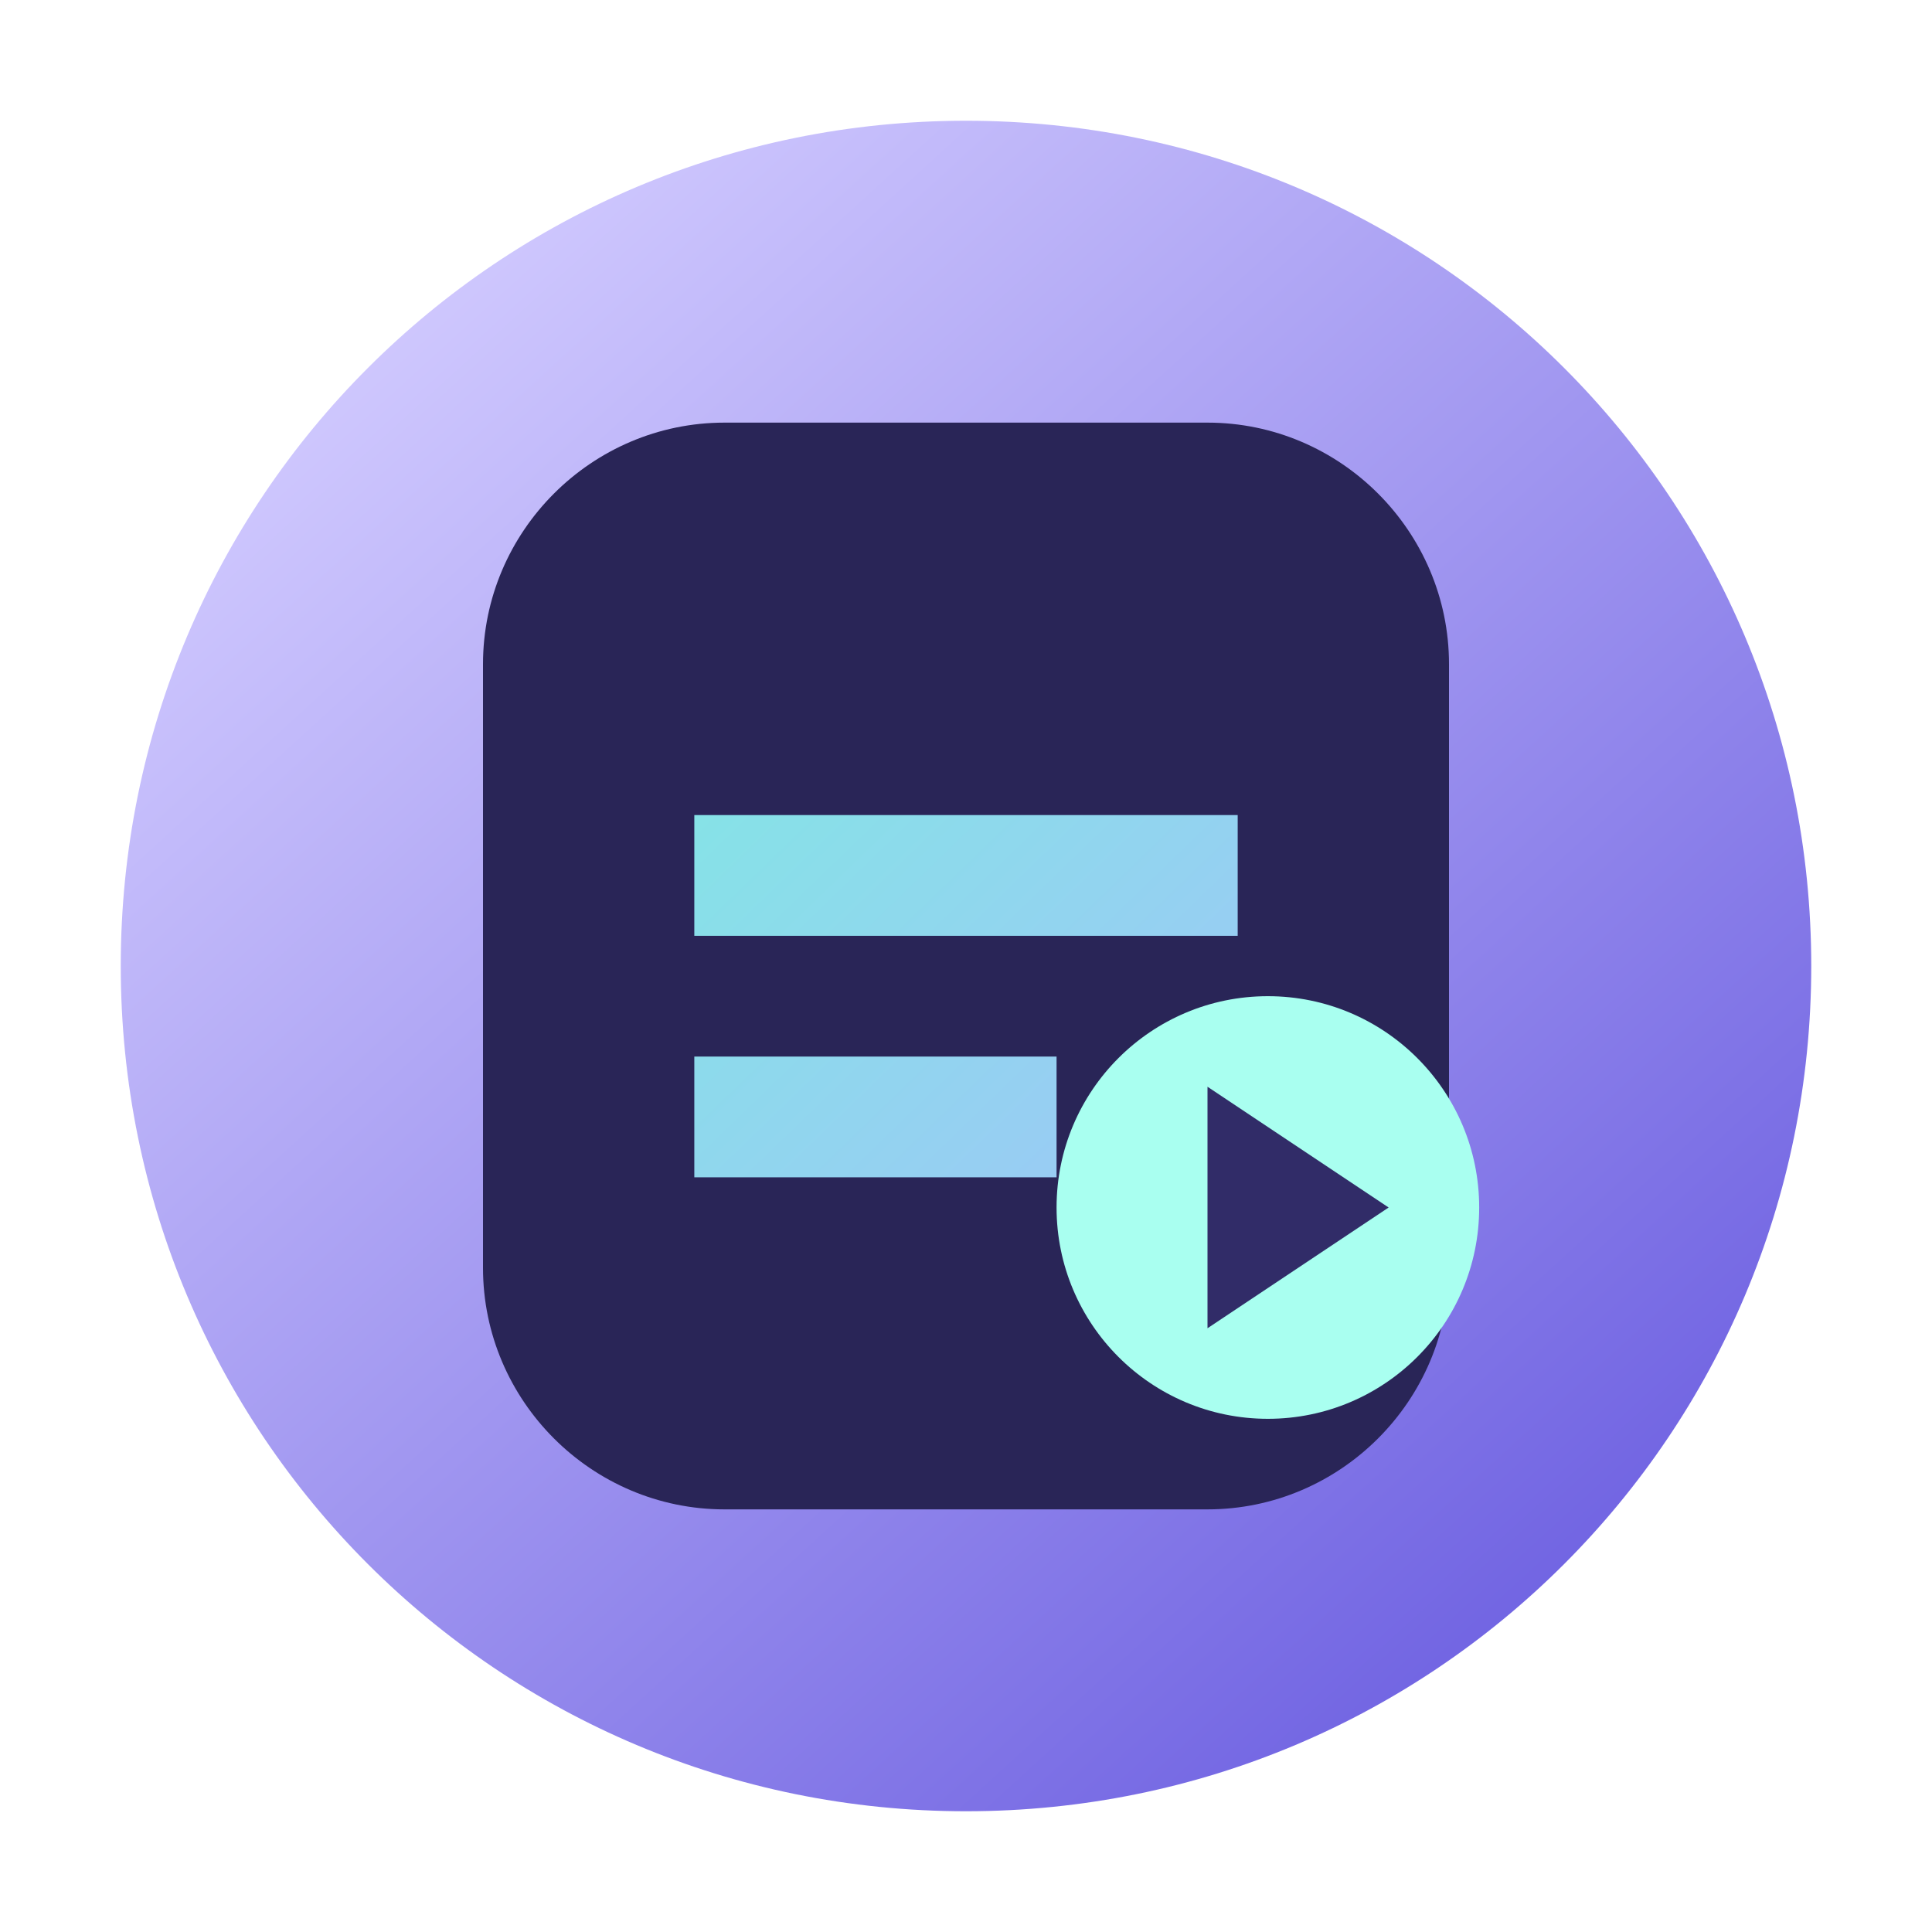
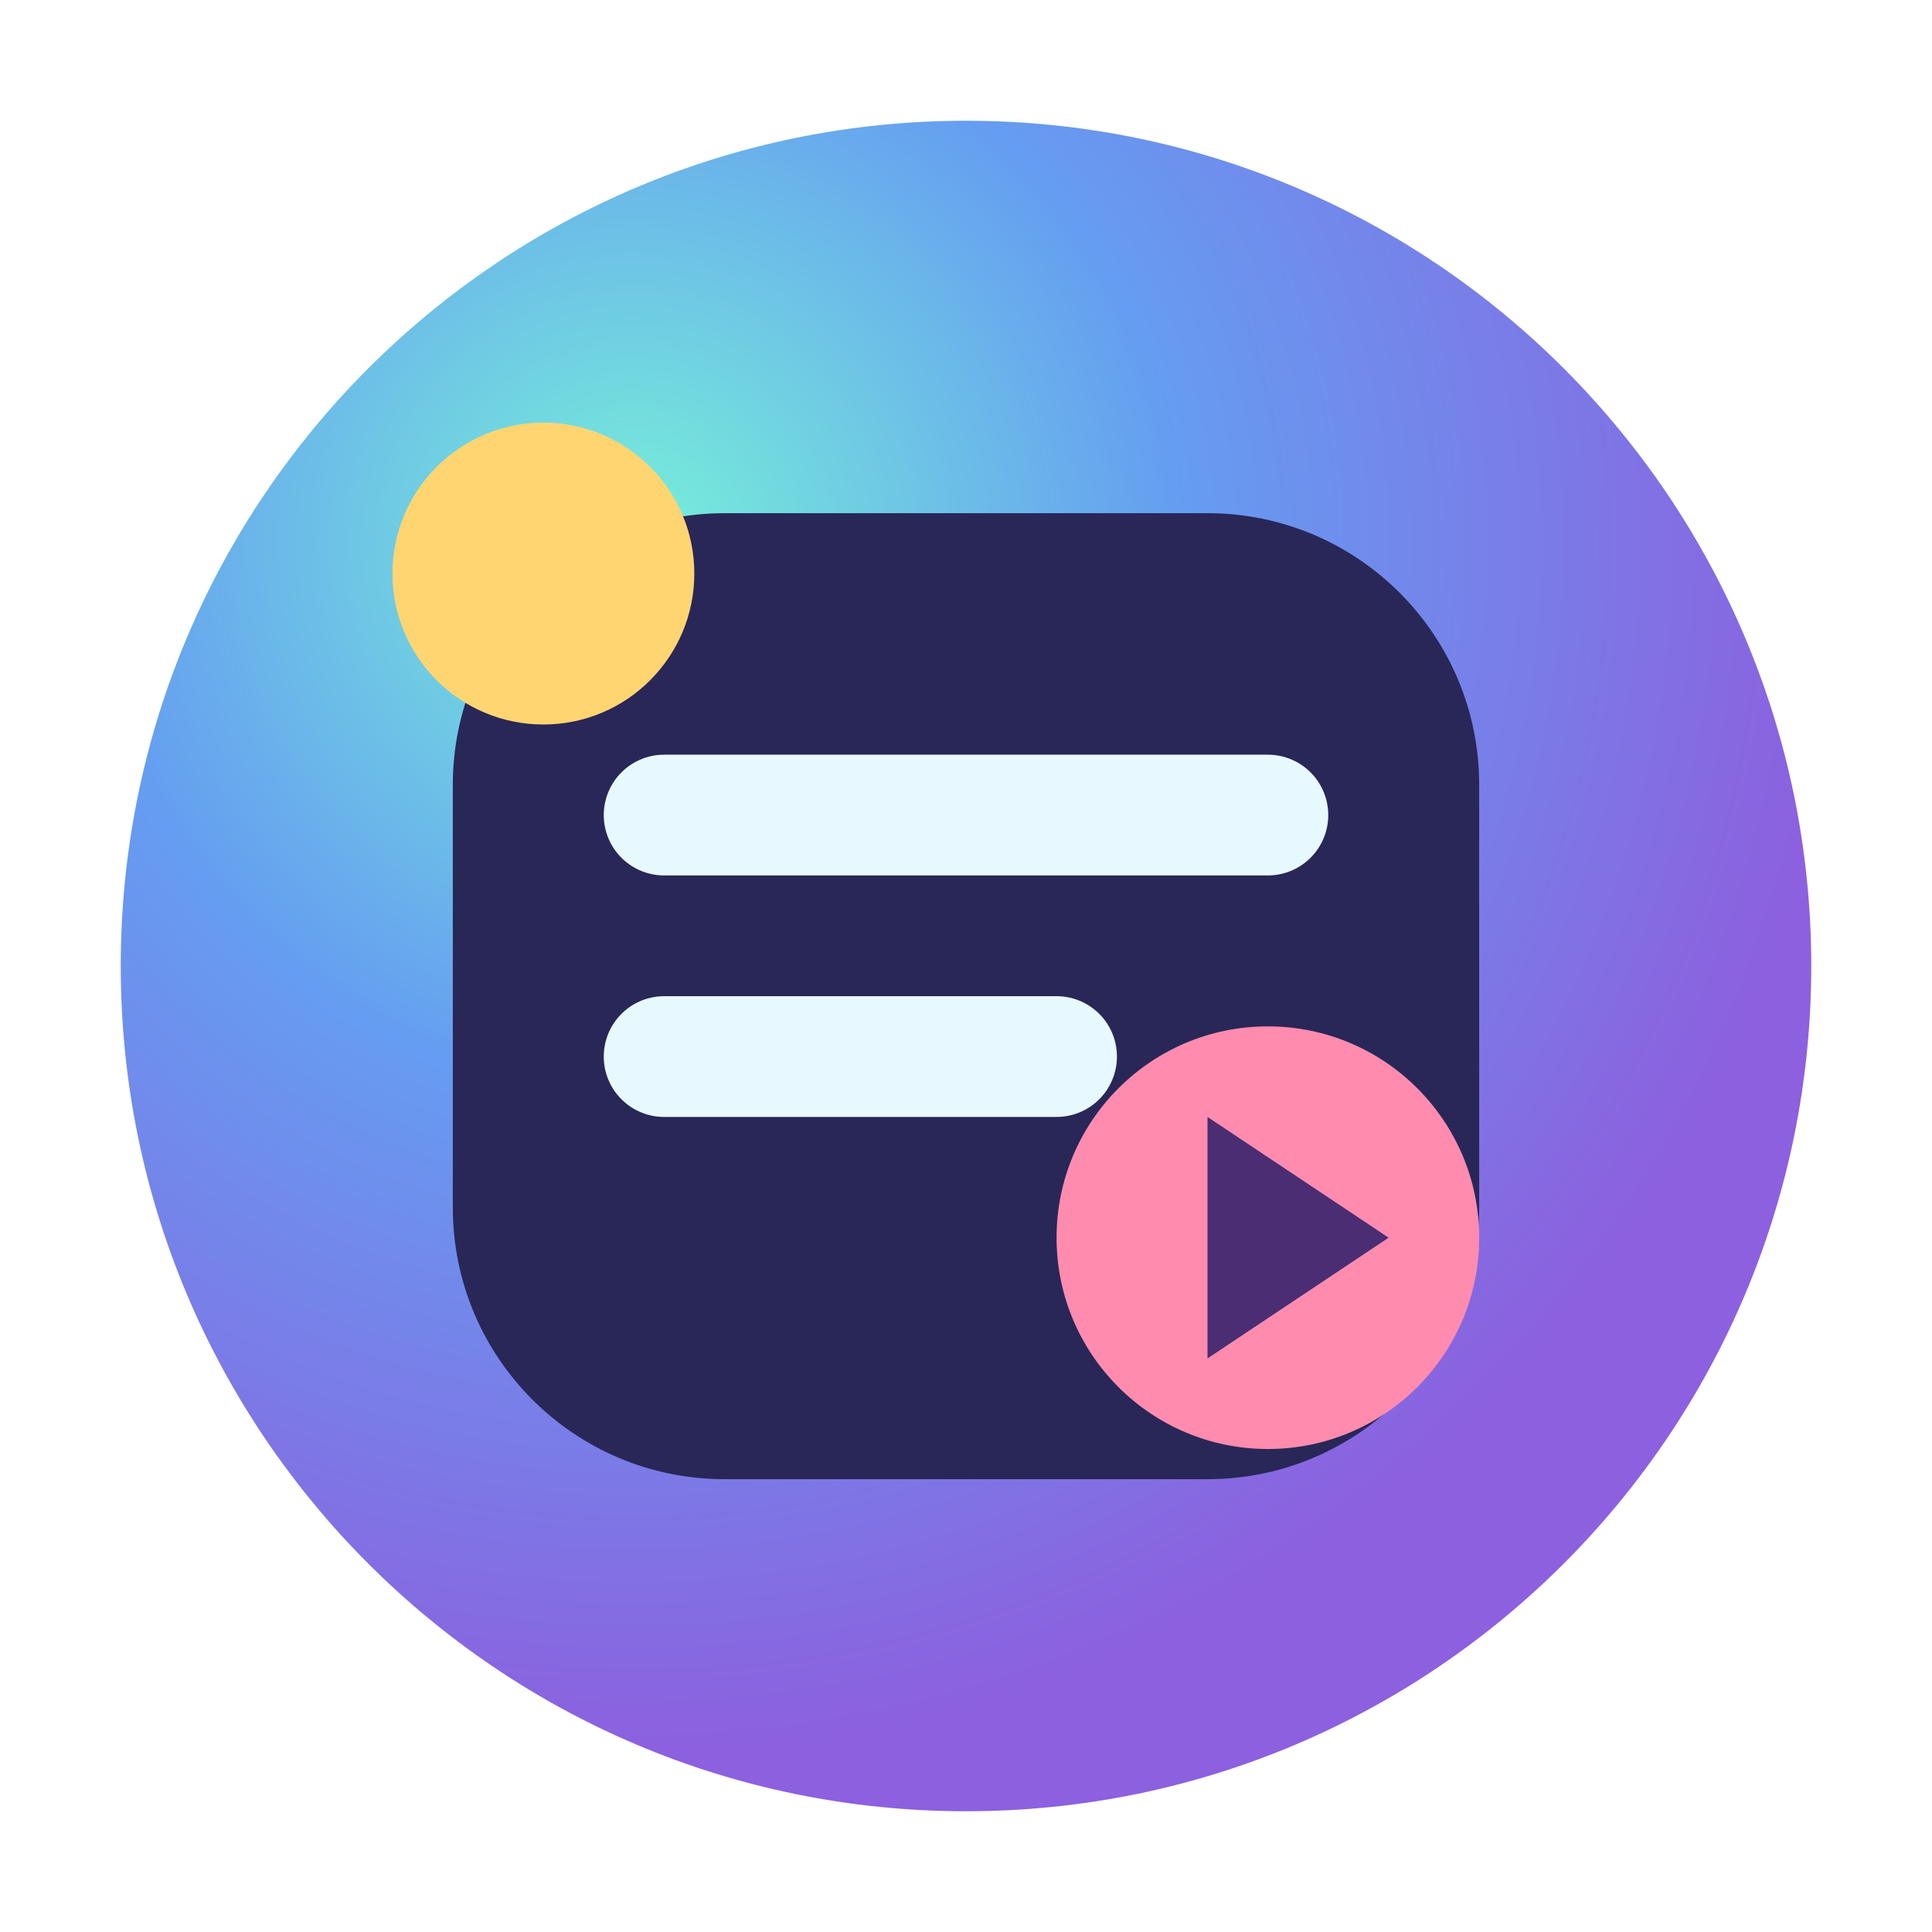
<svg xmlns="http://www.w3.org/2000/svg" viewBox="0 0 64 64">
  <defs>
-     <linearGradient id="a" x1="11" y1="9" x2="53" y2="55" gradientUnits="userSpaceOnUse">
-       <stop stop-color="#d3ccff" />
-       <stop offset="1" stop-color="#6d60e1" />
-     </linearGradient>
-     <linearGradient id="b" x1="18" y1="17" x2="48" y2="48" gradientUnits="userSpaceOnUse">
-       <stop stop-color="#7bf0df" />
-       <stop offset="1" stop-color="#a9b8ff" />
-     </linearGradient>
+     <radialGradient id="b" cx="21" cy="18" r="40" gradientUnits="userSpaceOnUse">
+       <stop stop-color="#77f0d9" />
+       <stop offset=".45" stop-color="#659df1" />
+       <stop offset="1" stop-color="#8c60df" />
+     </radialGradient>
  </defs>
-   <path fill="url(#a)" d="M32 4c15.5 0 28 12.5 28 28S47.5 60 32 60 4 47.5 4 32 16.5 4 32 4z" />
-   <path fill="#292557" d="M16 22c0-4.4 3.6-8 8-8h16c4.4 0 8 3.6 8 8v20c0 4.4-3.6 8-8 8H24c-4.4 0-8-3.6-8-8z" />
-   <path fill="url(#b)" d="M23 27h18v4H23zm0 8h12v4H23z" />
-   <circle cx="42" cy="40" r="7" fill="#a9fff0" />
-   <path fill="#312c68" d="m40 36 6 4-6 4z" />
+   <circle cx="32" cy="32" r="28" fill="url(#b)" />
+   <rect x="15" y="17" width="34" height="32" rx="9" fill="#282758" />
+   <path d="M22 27h20m-20 8h13" stroke="#e8f8ff" stroke-linecap="round" stroke-width="4" />
+   <circle cx="42" cy="41" r="7" fill="#ff8caf" />
+   <path d="m40 37 6 4-6 4z" fill="#4b2d74" />
+   <circle cx="18" cy="19" r="5" fill="#ffd572" />
</svg>
